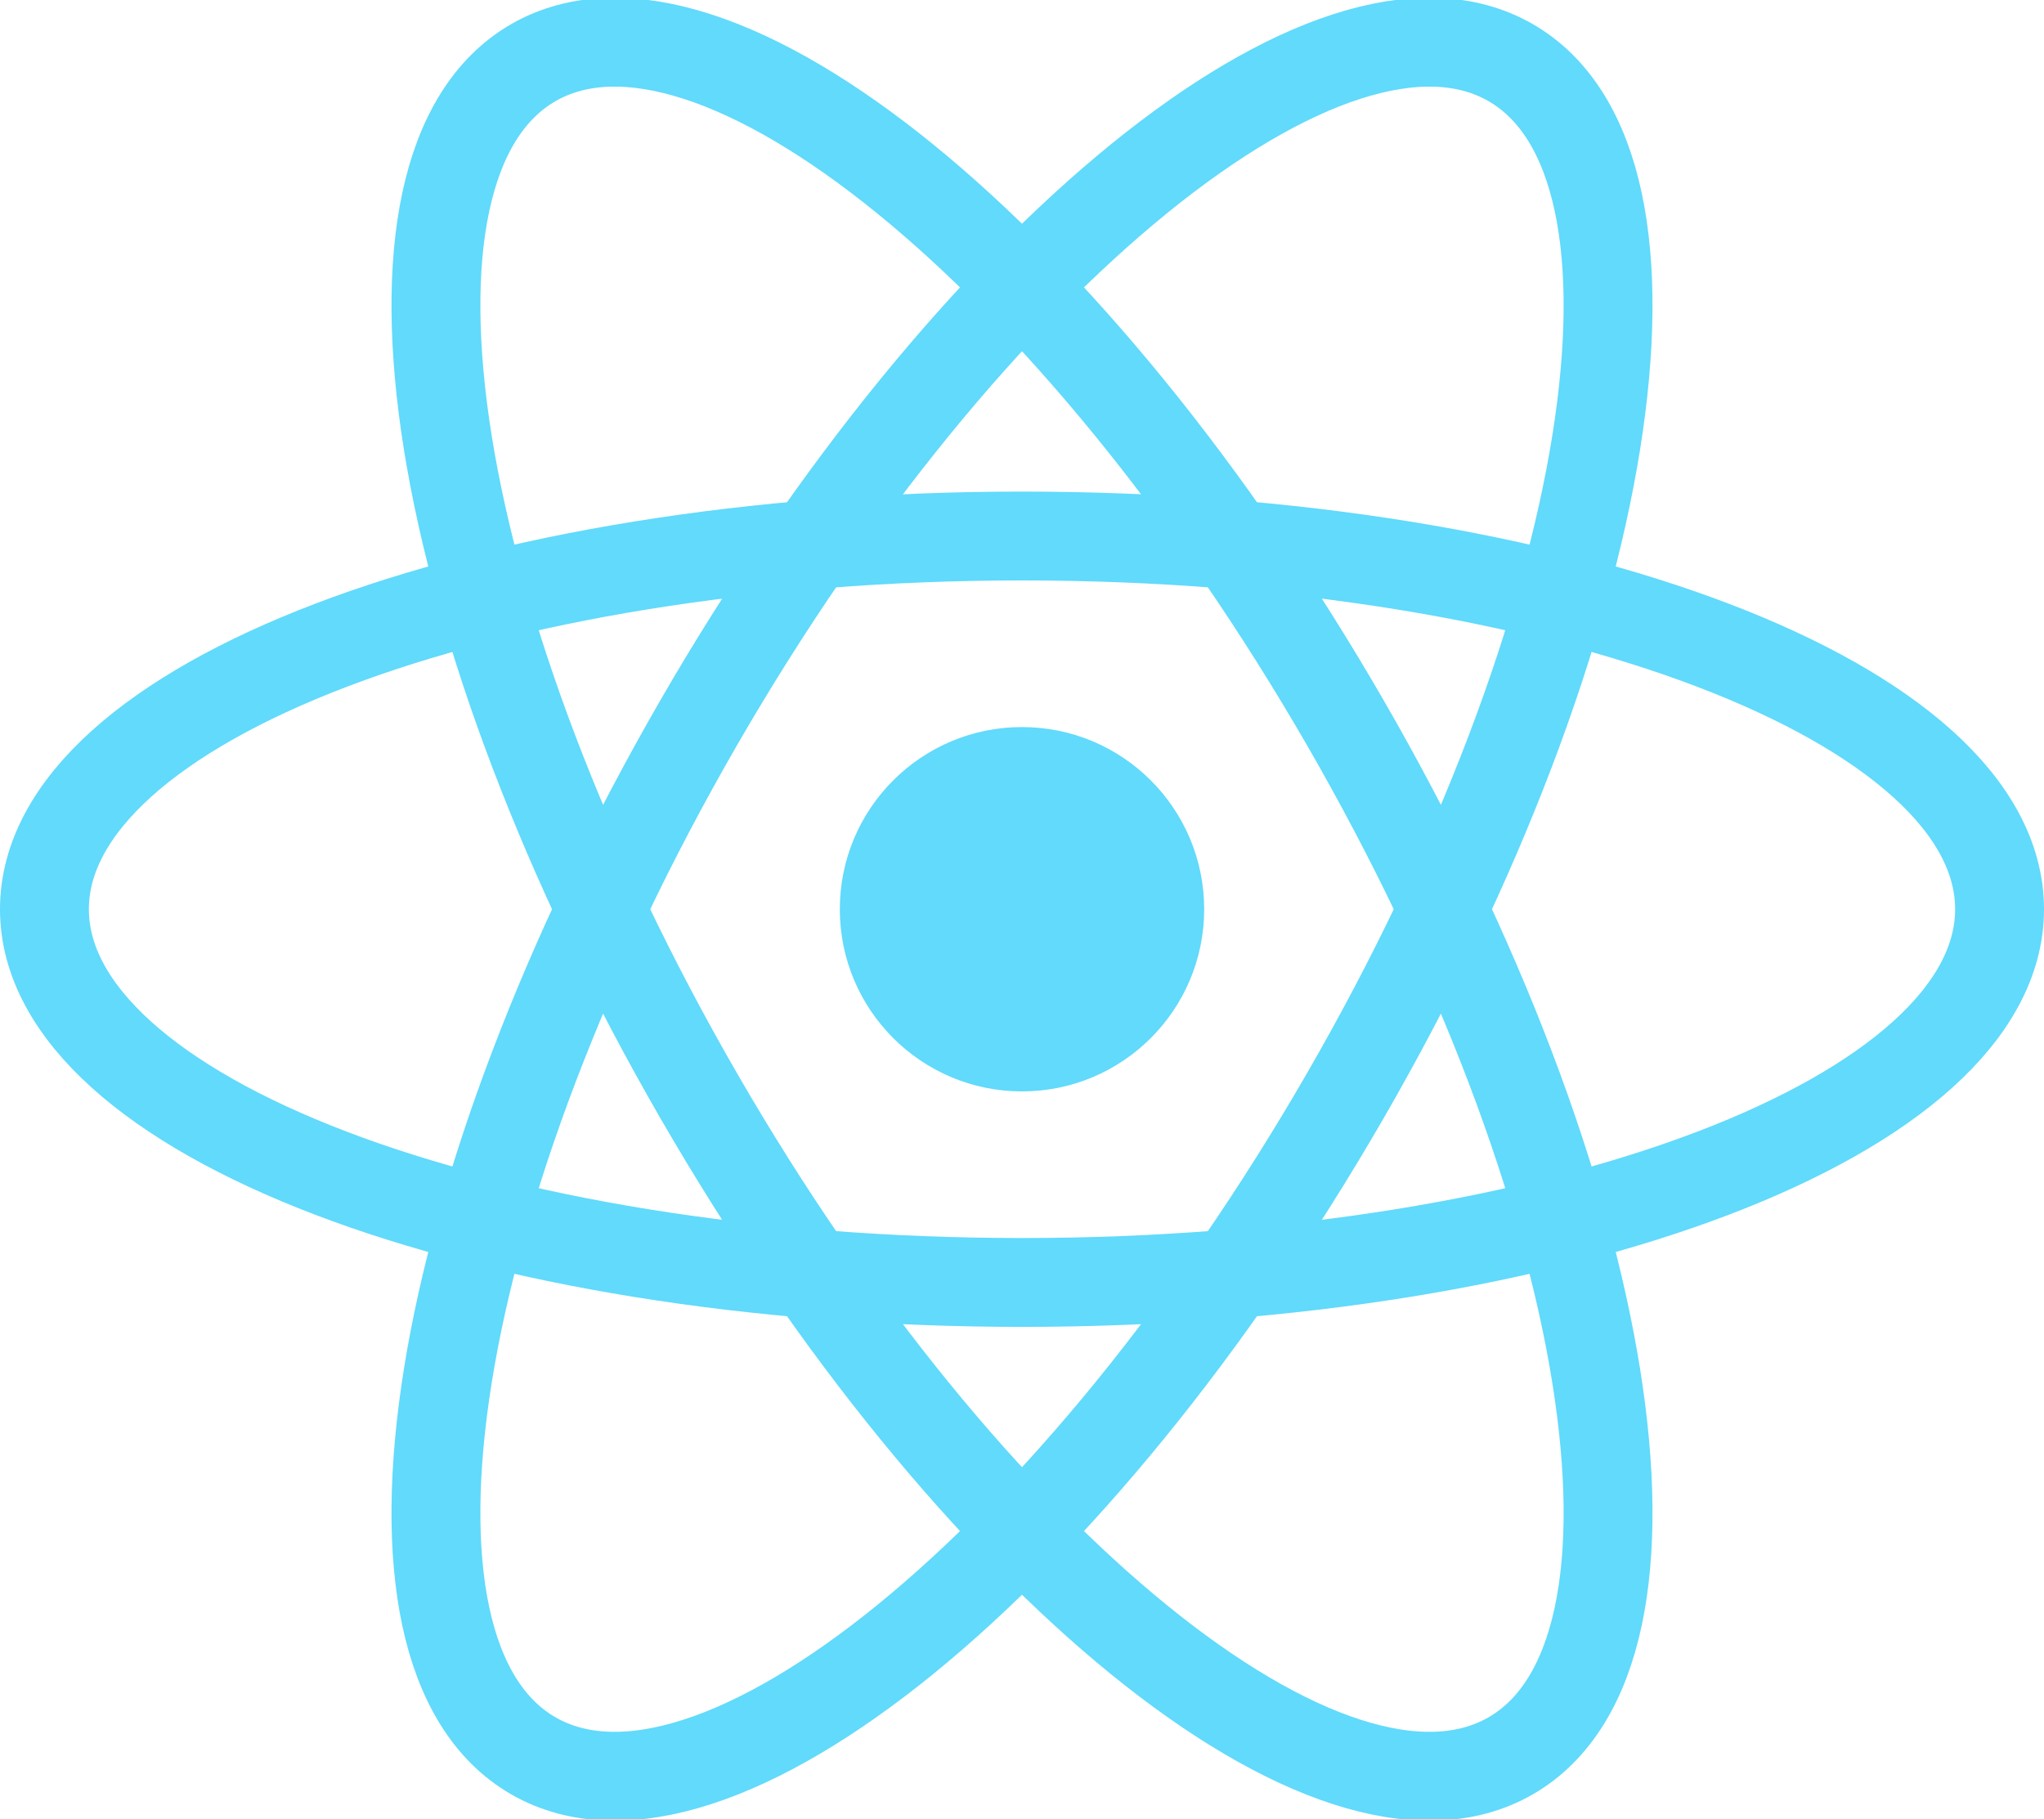
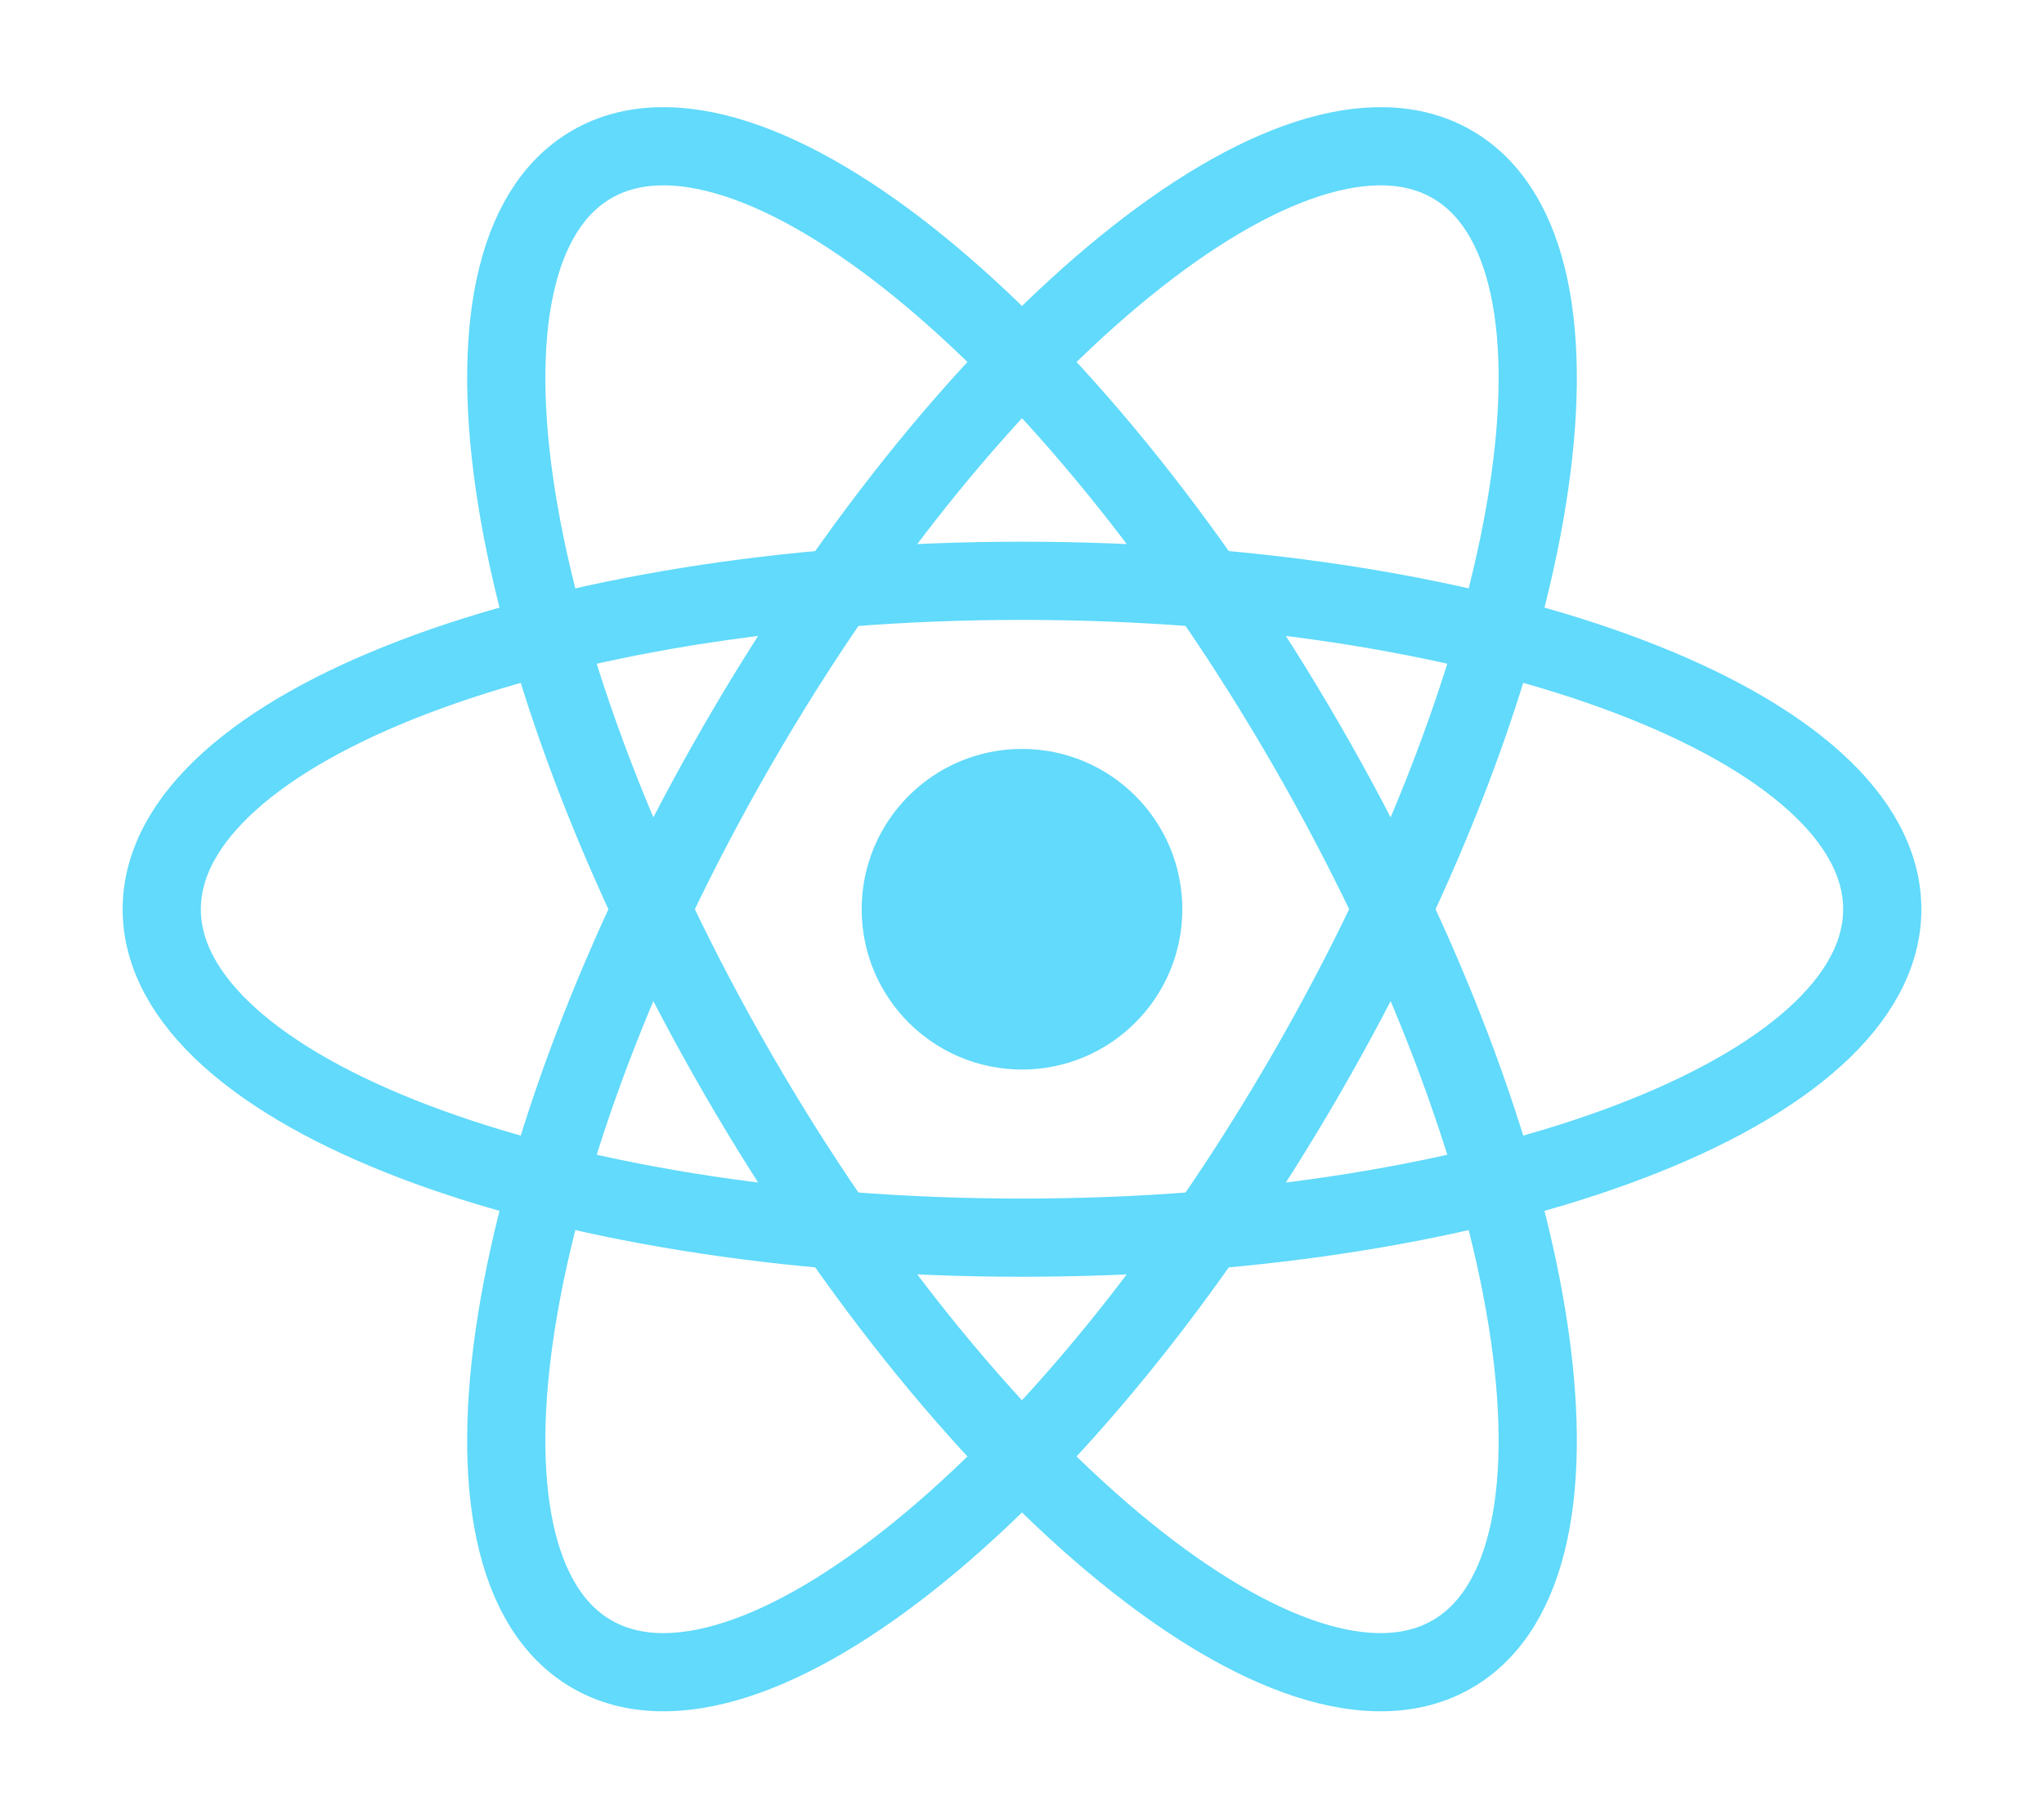
- <svg xmlns="http://www.w3.org/2000/svg" viewBox="-11.5 -10.232 23 20.463">
-   <circle cx="0" cy="0" r="2.05" fill="#61dafb" />
-   <g stroke="#61dafb" stroke-width="1" fill="none">
-     <ellipse rx="11" ry="4.2" />
-     <ellipse rx="11" ry="4.2" transform="rotate(60)" />
-     <ellipse rx="11" ry="4.2" transform="rotate(120)" />
+ <svg xmlns="http://www.w3.org/2000/svg" viewBox="-11.5 -10.232 23 20.463" preserveAspectRatio="xMidYMid meet">
+   <g transform="scale(0.88)">
+     <circle cx="0" cy="0" r="2.05" fill="#61dafb" />
+     <g stroke="#61dafb" stroke-width="1" fill="none" vector-effect="non-scaling-stroke">
+       <ellipse rx="11" ry="4.2" />
+       <ellipse rx="11" ry="4.2" transform="rotate(60)" />
+       <ellipse rx="11" ry="4.2" transform="rotate(120)" />
+     </g>
  </g>
</svg>
